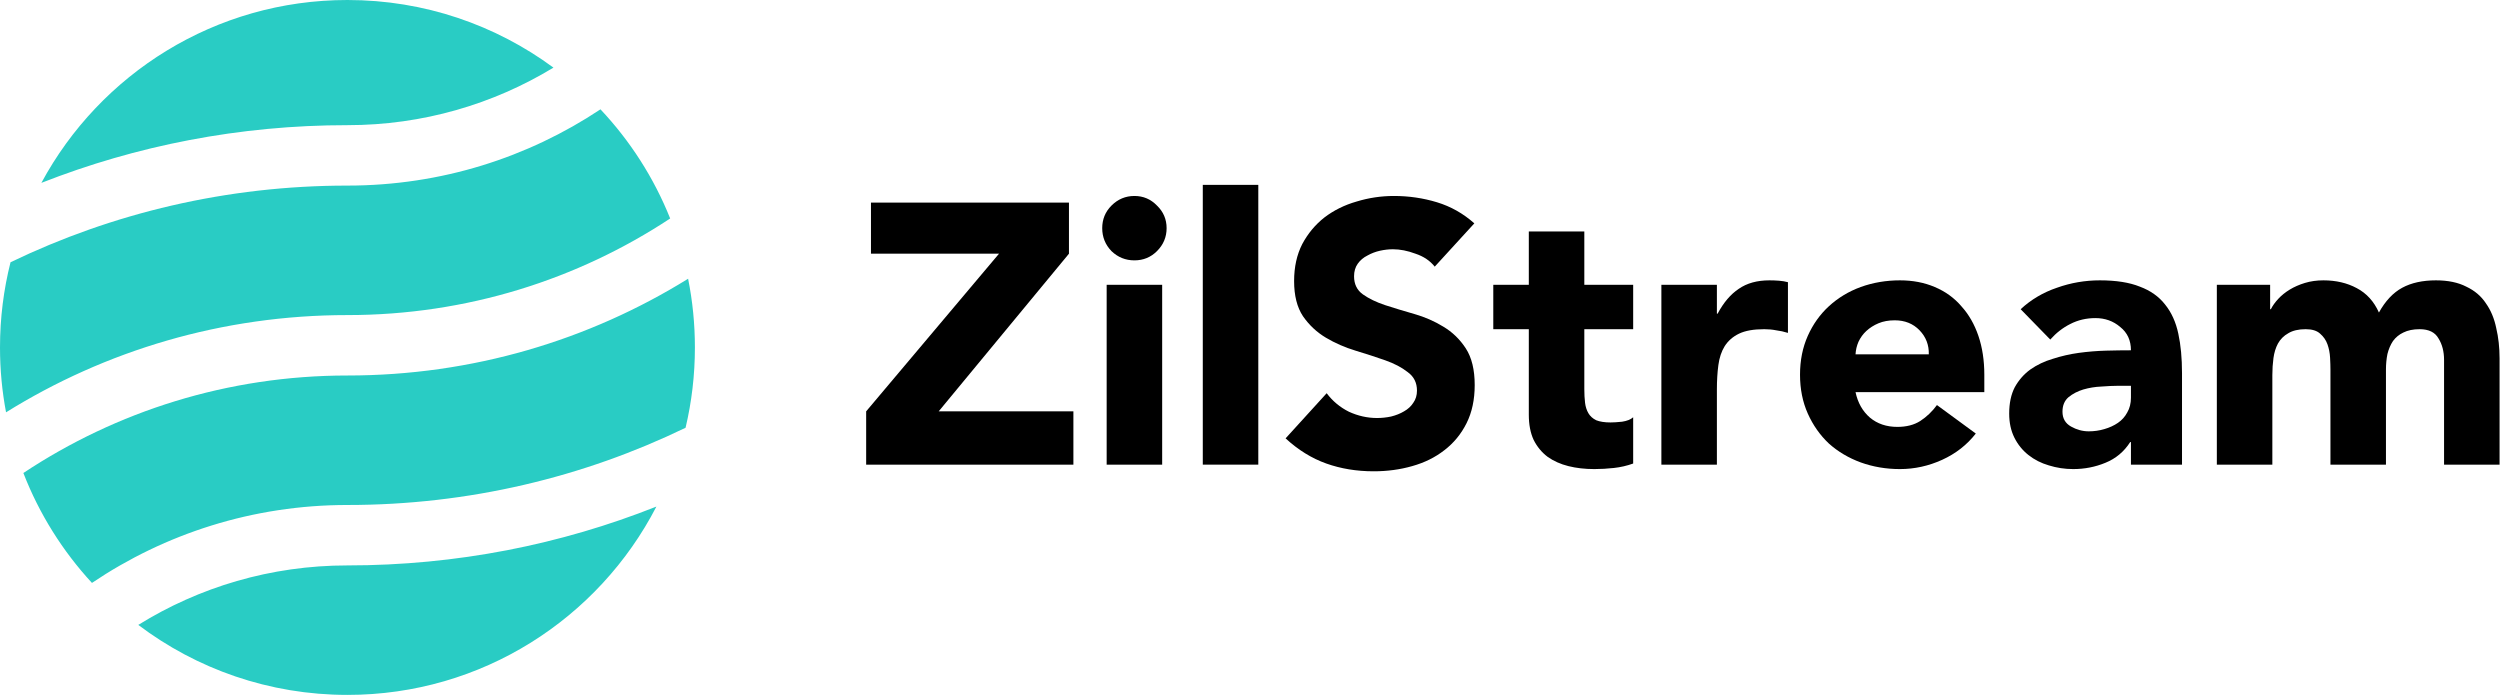
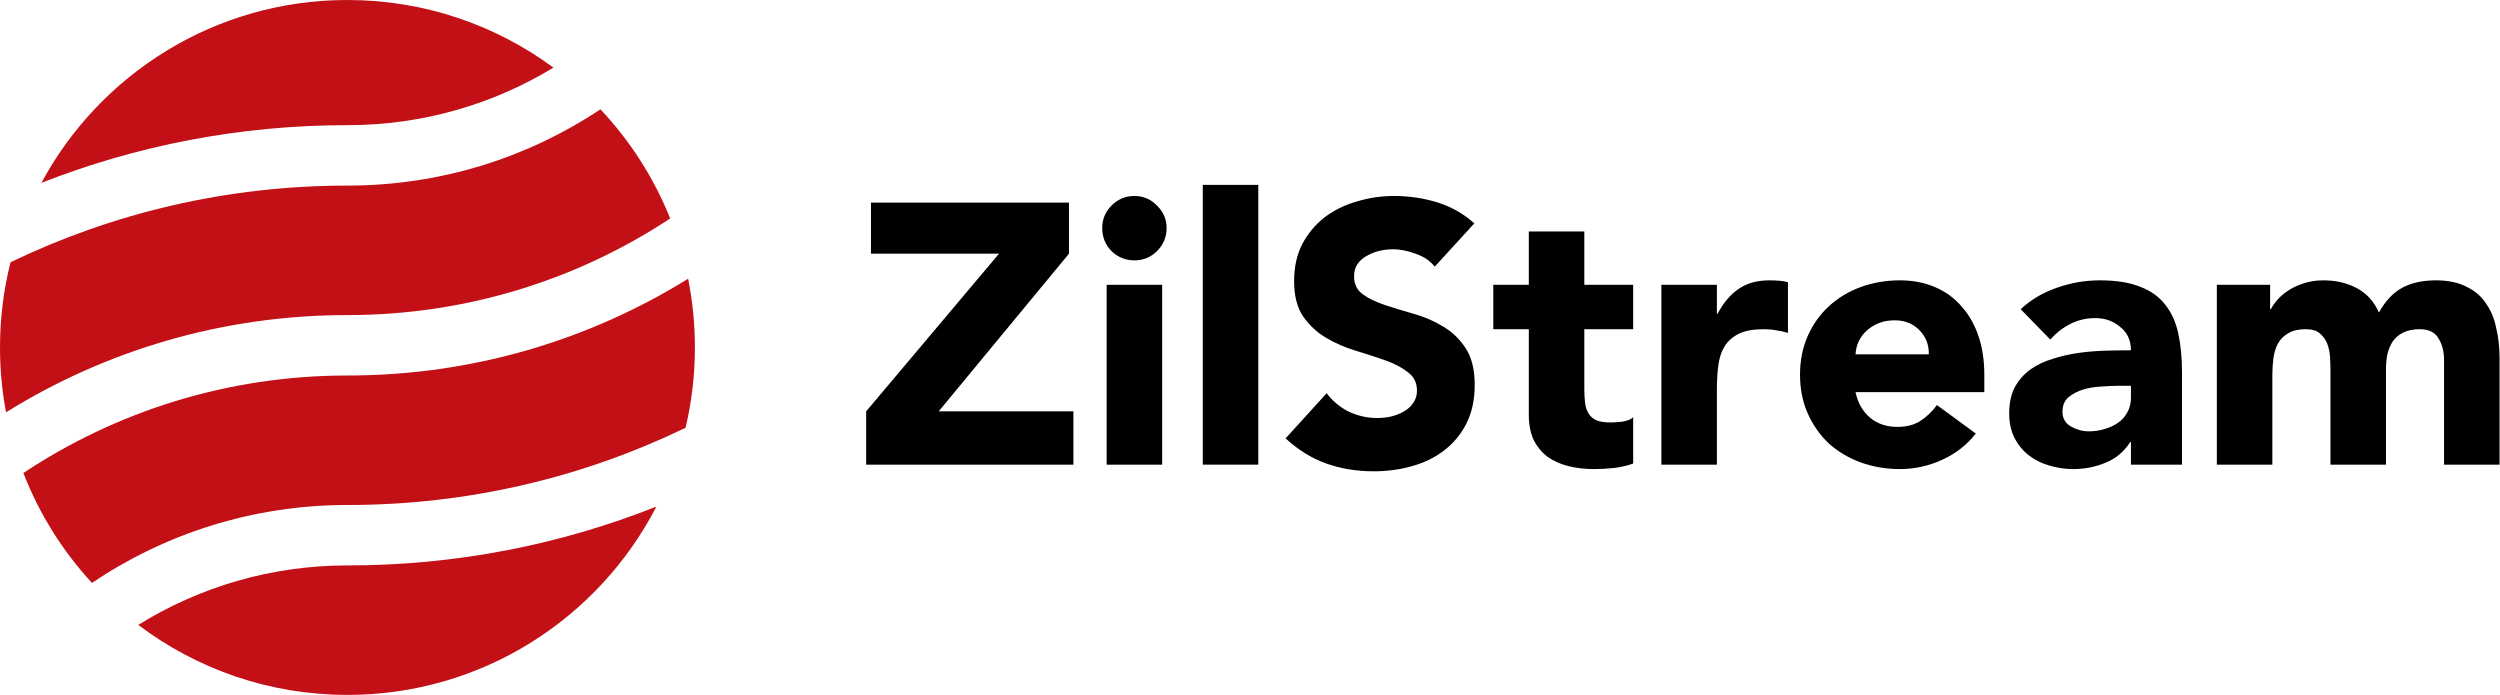
<svg xmlns="http://www.w3.org/2000/svg" width="1216" height="338" viewBox="0 0 1216 338" fill="none">
-   <path fill-rule="evenodd" clip-rule="evenodd" d="M169 60.882C116.457 60.882 66.238 70.832 20.124 88.95C48.659 35.992 104.626 0 169 0C206.507 0 241.161 12.219 269.197 32.892C239.985 50.653 205.687 60.882 169 60.882ZM5.117 127.563C54.692 103.666 110.282 90.273 169 90.273C214.505 90.273 256.819 76.615 292.068 53.175C306.465 68.466 318.044 86.441 325.974 106.269C280.935 135.969 226.986 153.255 169 153.255C108.052 153.255 51.149 170.569 2.939 200.548C1.01 190.327 0 179.781 0 169C0 154.703 1.775 140.821 5.117 127.563ZM169 182.646C110.732 182.646 56.541 200.1 11.37 230.066C19.095 249.994 30.491 268.093 44.728 283.532C80.215 259.599 122.976 245.627 169 245.627C227.948 245.627 283.743 232.13 333.464 208.057C336.43 195.52 338 182.443 338 169C338 157.559 336.863 146.383 334.696 135.58C286.565 165.419 229.794 182.646 169 182.646ZM169 275.019C131.665 275.019 96.805 285.612 67.26 303.956C95.563 325.327 130.802 338 169 338C234.442 338 291.197 300.803 319.275 246.398C272.778 264.866 222.075 275.019 169 275.019Z" fill="#29CCC4" />
+   <path fill-rule="evenodd" clip-rule="evenodd" d="M169 60.882C116.457 60.882 66.238 70.832 20.124 88.95C48.659 35.992 104.626 0 169 0C206.507 0 241.161 12.219 269.197 32.892C239.985 50.653 205.687 60.882 169 60.882ZM5.117 127.563C54.692 103.666 110.282 90.273 169 90.273C214.505 90.273 256.819 76.615 292.068 53.175C306.465 68.466 318.044 86.441 325.974 106.269C280.935 135.969 226.986 153.255 169 153.255C108.052 153.255 51.149 170.569 2.939 200.548C1.01 190.327 0 179.781 0 169C0 154.703 1.775 140.821 5.117 127.563ZM169 182.646C110.732 182.646 56.541 200.1 11.37 230.066C19.095 249.994 30.491 268.093 44.728 283.532C80.215 259.599 122.976 245.627 169 245.627C227.948 245.627 283.743 232.13 333.464 208.057C336.43 195.52 338 182.443 338 169C338 157.559 336.863 146.383 334.696 135.58C286.565 165.419 229.794 182.646 169 182.646ZM169 275.019C131.665 275.019 96.805 285.612 67.26 303.956C95.563 325.327 130.802 338 169 338C234.442 338 291.197 300.803 319.275 246.398C272.778 264.866 222.075 275.019 169 275.019Z" fill="#C30F16" />
  <path d="M421.3 200.08L485.92 123.4H423.64V98.56H519.94V123.4L456.58 200.08H522.1V226H421.3V200.08Z" fill="black" />
  <path d="M538.279 138.52H565.279V226H538.279V138.52ZM536.119 110.98C536.119 106.66 537.619 103 540.619 100C543.739 96.88 547.459 95.32 551.779 95.32C556.099 95.32 559.759 96.88 562.759 100C565.879 103 567.439 106.66 567.439 110.98C567.439 115.3 565.879 119.02 562.759 122.14C559.759 125.14 556.099 126.64 551.779 126.64C547.459 126.64 543.739 125.14 540.619 122.14C537.619 119.02 536.119 115.3 536.119 110.98Z" fill="black" />
  <path d="M585.037 89.92H612.037V226H585.037V89.92Z" fill="black" />
  <path d="M697.855 129.7C695.575 126.82 692.455 124.72 688.495 123.4C684.655 121.96 680.995 121.24 677.515 121.24C675.475 121.24 673.375 121.48 671.215 121.96C669.055 122.44 667.015 123.22 665.095 124.3C663.175 125.26 661.615 126.58 660.415 128.26C659.215 129.94 658.615 131.98 658.615 134.38C658.615 138.22 660.055 141.16 662.935 143.2C665.815 145.24 669.415 146.98 673.735 148.42C678.175 149.86 682.915 151.3 687.955 152.74C692.995 154.18 697.675 156.22 701.995 158.86C706.435 161.5 710.095 165.04 712.975 169.48C715.855 173.92 717.295 179.86 717.295 187.3C717.295 194.38 715.975 200.56 713.335 205.84C710.695 211.12 707.095 215.5 702.535 218.98C698.095 222.46 692.875 225.04 686.875 226.72C680.995 228.4 674.755 229.24 668.155 229.24C659.875 229.24 652.195 227.98 645.115 225.46C638.035 222.94 631.435 218.86 625.315 213.22L645.295 191.26C648.175 195.1 651.775 198.1 656.095 200.26C660.535 202.3 665.095 203.32 669.775 203.32C672.055 203.32 674.335 203.08 676.615 202.6C679.015 202 681.115 201.16 682.915 200.08C684.835 199 686.335 197.62 687.415 195.94C688.615 194.26 689.215 192.28 689.215 190C689.215 186.16 687.715 183.16 684.715 181C681.835 178.72 678.175 176.8 673.735 175.24C669.295 173.68 664.495 172.12 659.335 170.56C654.175 169 649.375 166.9 644.935 164.26C640.495 161.62 636.775 158.14 633.775 153.82C630.895 149.5 629.455 143.8 629.455 136.72C629.455 129.88 630.775 123.88 633.415 118.72C636.175 113.56 639.775 109.24 644.215 105.76C648.775 102.28 653.995 99.7 659.875 98.02C665.755 96.22 671.815 95.32 678.055 95.32C685.255 95.32 692.215 96.34 698.935 98.38C705.655 100.42 711.715 103.84 717.115 108.64L697.855 129.7Z" fill="black" />
  <path d="M794.374 160.12H770.614V189.28C770.614 191.68 770.734 193.9 770.974 195.94C771.214 197.86 771.754 199.54 772.594 200.98C773.434 202.42 774.694 203.56 776.374 204.4C778.174 205.12 780.514 205.48 783.394 205.48C784.834 205.48 786.694 205.36 788.974 205.12C791.374 204.76 793.174 204.04 794.374 202.96V225.46C791.374 226.54 788.254 227.26 785.014 227.62C781.774 227.98 778.594 228.16 775.474 228.16C770.914 228.16 766.714 227.68 762.874 226.72C759.034 225.76 755.674 224.26 752.794 222.22C749.914 220.06 747.634 217.3 745.954 213.94C744.394 210.58 743.614 206.5 743.614 201.7V160.12H726.334V138.52H743.614V112.6H770.614V138.52H794.374V160.12Z" fill="black" />
  <path d="M808.095 138.52H835.095V152.56H835.455C838.335 147.16 841.755 143.14 845.715 140.5C849.675 137.74 854.655 136.36 860.655 136.36C862.215 136.36 863.775 136.42 865.335 136.54C866.895 136.66 868.335 136.9 869.655 137.26V161.92C867.735 161.32 865.815 160.9 863.895 160.66C862.095 160.3 860.175 160.12 858.135 160.12C852.975 160.12 848.895 160.84 845.895 162.28C842.895 163.72 840.555 165.76 838.875 168.4C837.315 170.92 836.295 173.98 835.815 177.58C835.335 181.18 835.095 185.14 835.095 189.46V226H808.095V138.52Z" fill="black" />
  <path d="M961.031 210.88C956.711 216.4 951.251 220.66 944.651 223.66C938.051 226.66 931.211 228.16 924.131 228.16C917.411 228.16 911.051 227.08 905.051 224.92C899.171 222.76 894.011 219.7 889.571 215.74C885.251 211.66 881.831 206.8 879.311 201.16C876.791 195.52 875.531 189.22 875.531 182.26C875.531 175.3 876.791 169 879.311 163.36C881.831 157.72 885.251 152.92 889.571 148.96C894.011 144.88 899.171 141.76 905.051 139.6C911.051 137.44 917.411 136.36 924.131 136.36C930.371 136.36 936.011 137.44 941.051 139.6C946.211 141.76 950.531 144.88 954.011 148.96C957.611 152.92 960.371 157.72 962.291 163.36C964.211 169 965.171 175.3 965.171 182.26V190.72H902.531C903.611 195.88 905.951 200.02 909.551 203.14C913.151 206.14 917.591 207.64 922.871 207.64C927.311 207.64 931.031 206.68 934.031 204.76C937.151 202.72 939.851 200.14 942.131 197.02L961.031 210.88ZM938.171 172.36C938.291 167.8 936.791 163.9 933.671 160.66C930.551 157.42 926.531 155.8 921.611 155.8C918.611 155.8 915.971 156.28 913.691 157.24C911.411 158.2 909.431 159.46 907.751 161.02C906.191 162.46 904.931 164.2 903.971 166.24C903.131 168.16 902.651 170.2 902.531 172.36H938.171Z" fill="black" />
  <path d="M1036.49 215.02H1036.13C1033.13 219.7 1029.11 223.06 1024.07 225.1C1019.15 227.14 1013.93 228.16 1008.41 228.16C1004.33 228.16 1000.37 227.56 996.531 226.36C992.811 225.28 989.511 223.6 986.631 221.32C983.751 219.04 981.471 216.22 979.791 212.86C978.111 209.5 977.271 205.6 977.271 201.16C977.271 196.12 978.171 191.86 979.971 188.38C981.891 184.9 984.411 182.02 987.531 179.74C990.771 177.46 994.431 175.72 998.511 174.52C1002.59 173.2 1006.79 172.24 1011.11 171.64C1015.55 171.04 1019.93 170.68 1024.25 170.56C1028.69 170.44 1032.77 170.38 1036.49 170.38C1036.49 165.58 1034.75 161.8 1031.27 159.04C1027.91 156.16 1023.89 154.72 1019.21 154.72C1014.77 154.72 1010.69 155.68 1006.97 157.6C1003.37 159.4 1000.13 161.92 997.251 165.16L982.851 150.4C987.891 145.72 993.771 142.24 1000.49 139.96C1007.21 137.56 1014.17 136.36 1021.37 136.36C1029.29 136.36 1035.77 137.38 1040.81 139.42C1045.97 141.34 1050.05 144.22 1053.05 148.06C1056.17 151.9 1058.33 156.64 1059.53 162.28C1060.73 167.8 1061.33 174.22 1061.33 181.54V226H1036.49V215.02ZM1029.83 187.66C1027.79 187.66 1025.21 187.78 1022.09 188.02C1019.09 188.14 1016.15 188.62 1013.27 189.46C1010.51 190.3 1008.11 191.56 1006.07 193.24C1004.15 194.92 1003.19 197.26 1003.19 200.26C1003.19 203.5 1004.57 205.9 1007.33 207.46C1010.09 209.02 1012.97 209.8 1015.97 209.8C1018.61 209.8 1021.13 209.44 1023.53 208.72C1026.05 208 1028.27 206.98 1030.19 205.66C1032.11 204.34 1033.61 202.66 1034.69 200.62C1035.89 198.58 1036.49 196.18 1036.49 193.42V187.66H1029.83Z" fill="black" />
  <path d="M1078.27 138.52H1104.19V150.4H1104.55C1105.39 148.72 1106.59 147.04 1108.15 145.36C1109.71 143.68 1111.57 142.18 1113.73 140.86C1115.89 139.54 1118.35 138.46 1121.11 137.62C1123.87 136.78 1126.87 136.36 1130.11 136.36C1136.23 136.36 1141.63 137.62 1146.31 140.14C1151.11 142.66 1154.71 146.62 1157.11 152.02C1160.23 146.38 1164.01 142.36 1168.45 139.96C1172.89 137.56 1178.35 136.36 1184.83 136.36C1190.71 136.36 1195.63 137.38 1199.59 139.42C1203.67 141.34 1206.85 144.04 1209.13 147.52C1211.53 150.88 1213.21 154.9 1214.17 159.58C1215.25 164.14 1215.79 169.06 1215.79 174.34V226H1188.79V175.06C1188.79 170.98 1187.89 167.5 1186.09 164.62C1184.41 161.62 1181.35 160.12 1176.91 160.12C1173.79 160.12 1171.15 160.66 1168.99 161.74C1166.95 162.7 1165.27 164.08 1163.95 165.88C1162.75 167.68 1161.85 169.78 1161.25 172.18C1160.77 174.58 1160.53 177.1 1160.53 179.74V226H1133.53V179.74C1133.53 178.18 1133.47 176.26 1133.35 173.98C1133.23 171.7 1132.81 169.54 1132.09 167.5C1131.37 165.46 1130.17 163.72 1128.49 162.28C1126.93 160.84 1124.59 160.12 1121.47 160.12C1117.99 160.12 1115.17 160.78 1113.01 162.1C1110.85 163.3 1109.17 164.98 1107.97 167.14C1106.89 169.18 1106.17 171.52 1105.81 174.16C1105.45 176.8 1105.27 179.56 1105.27 182.44V226H1078.27V138.52Z" fill="black" />
</svg>
